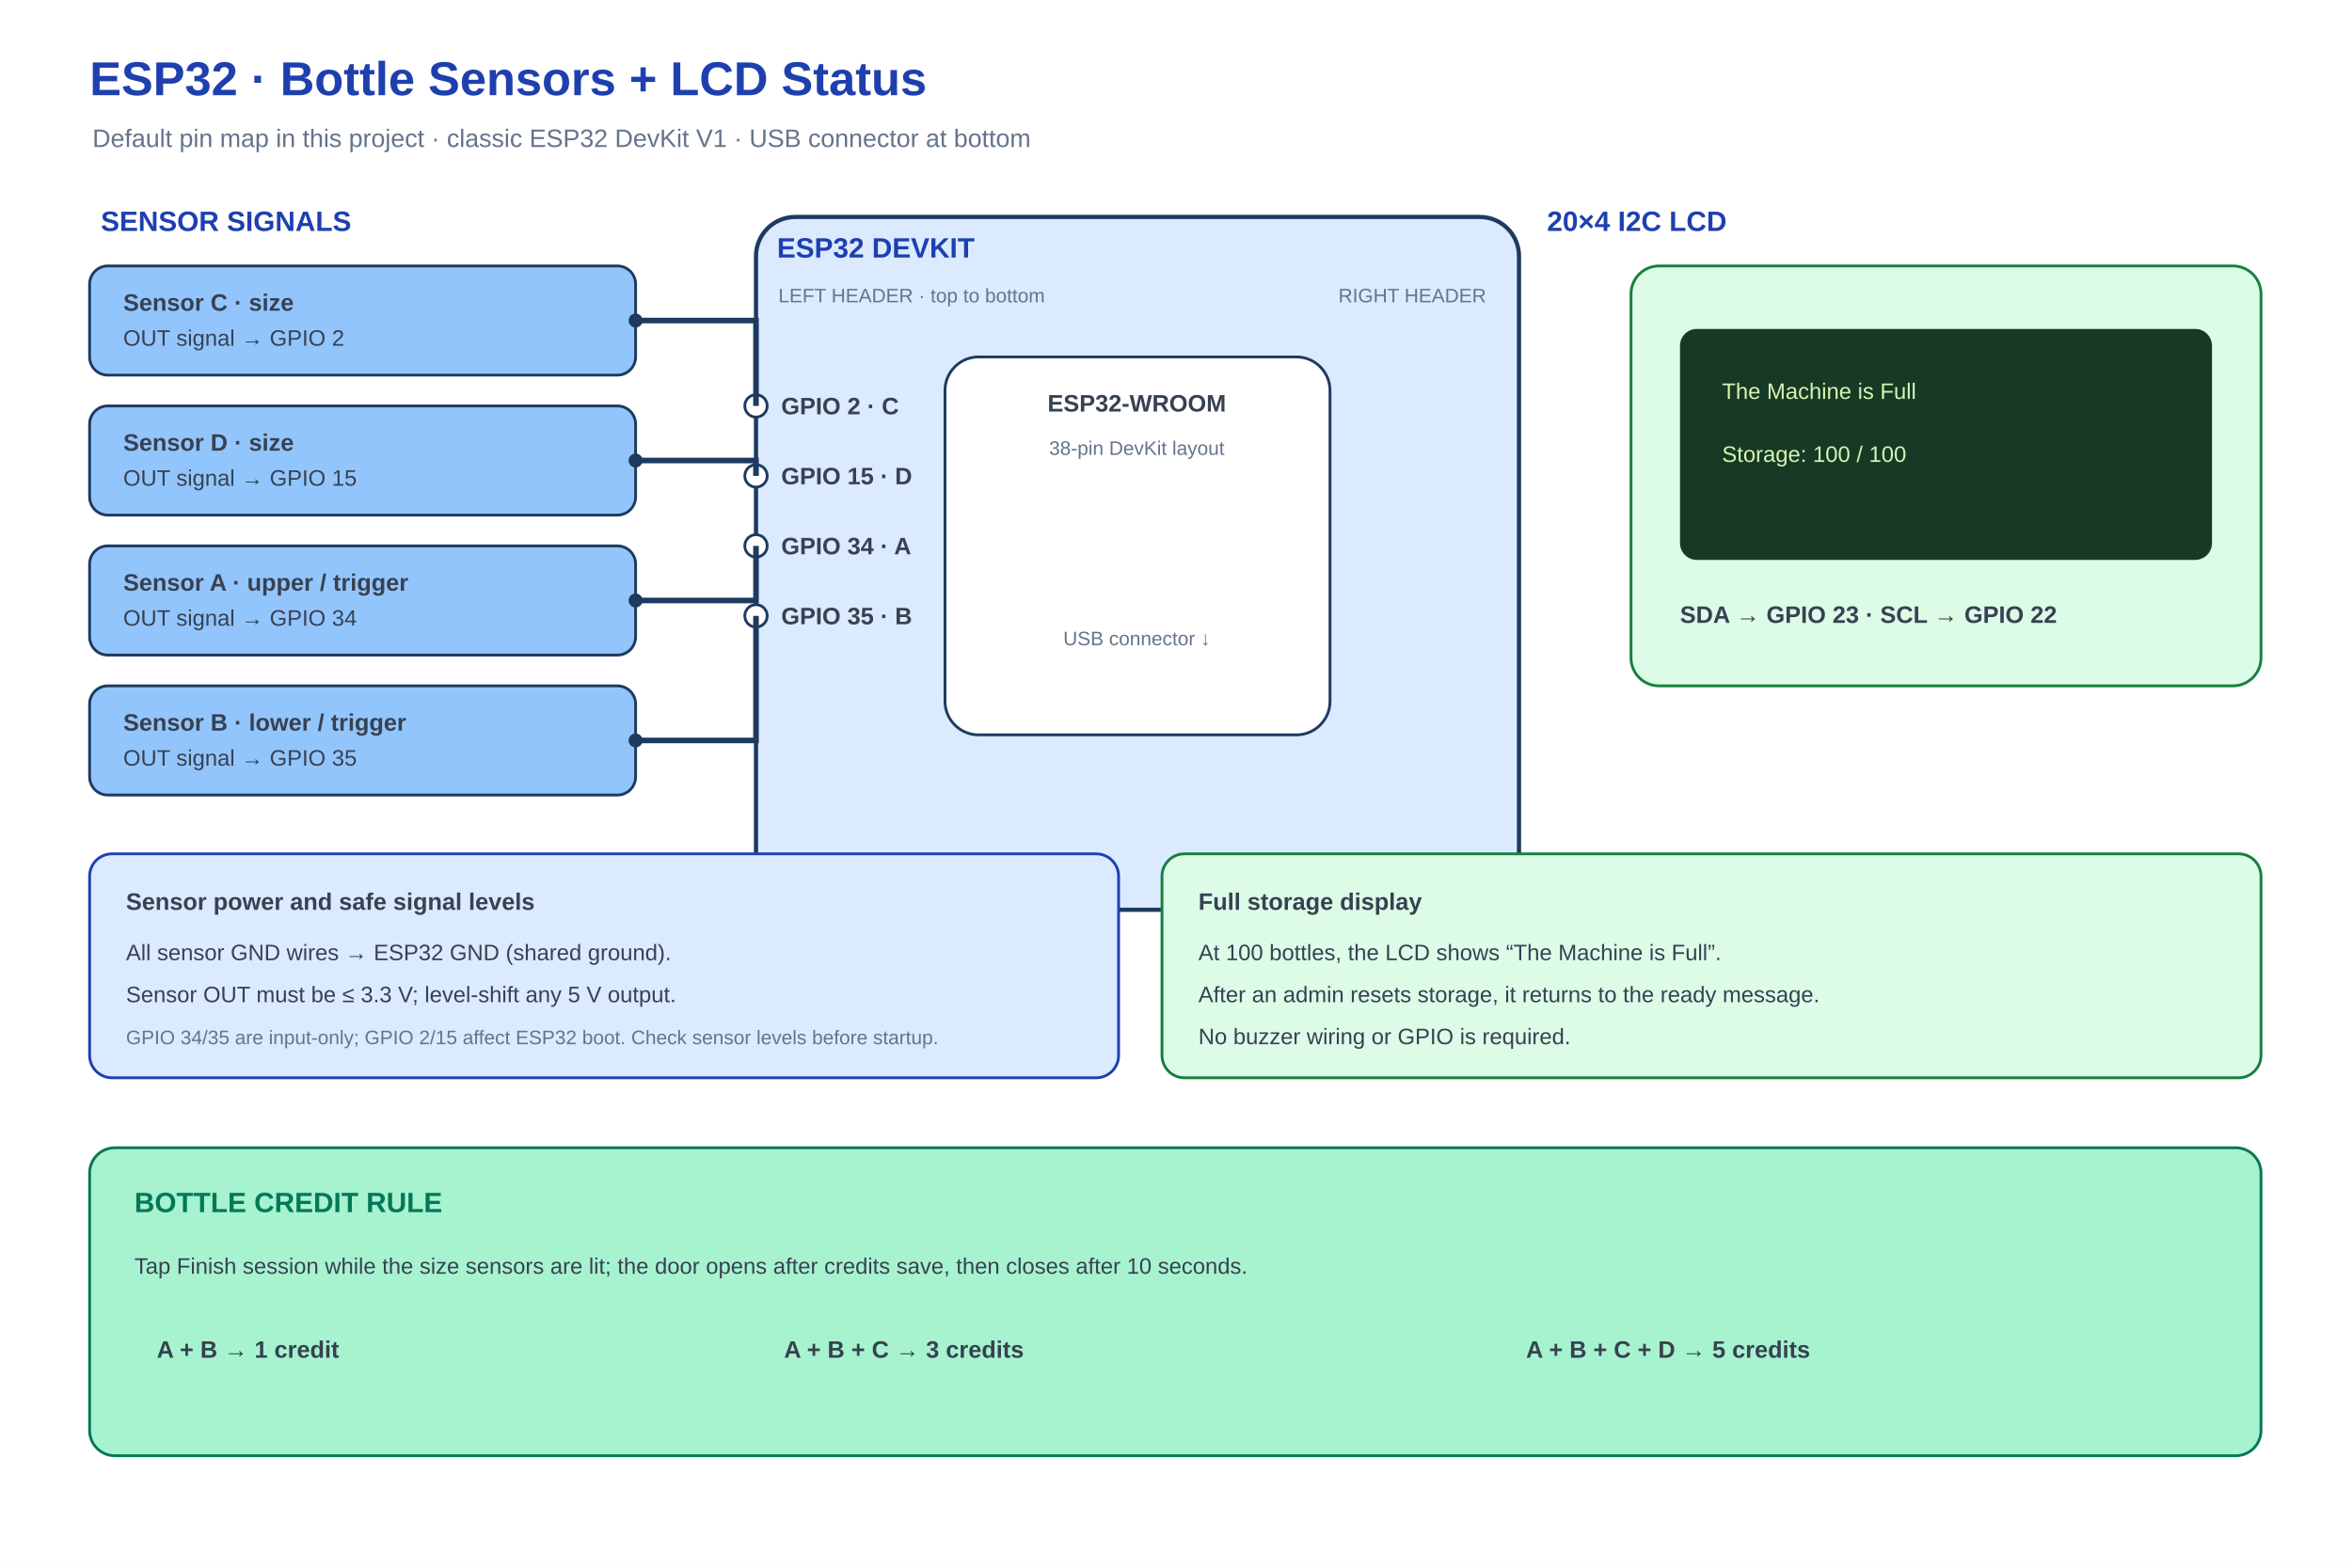
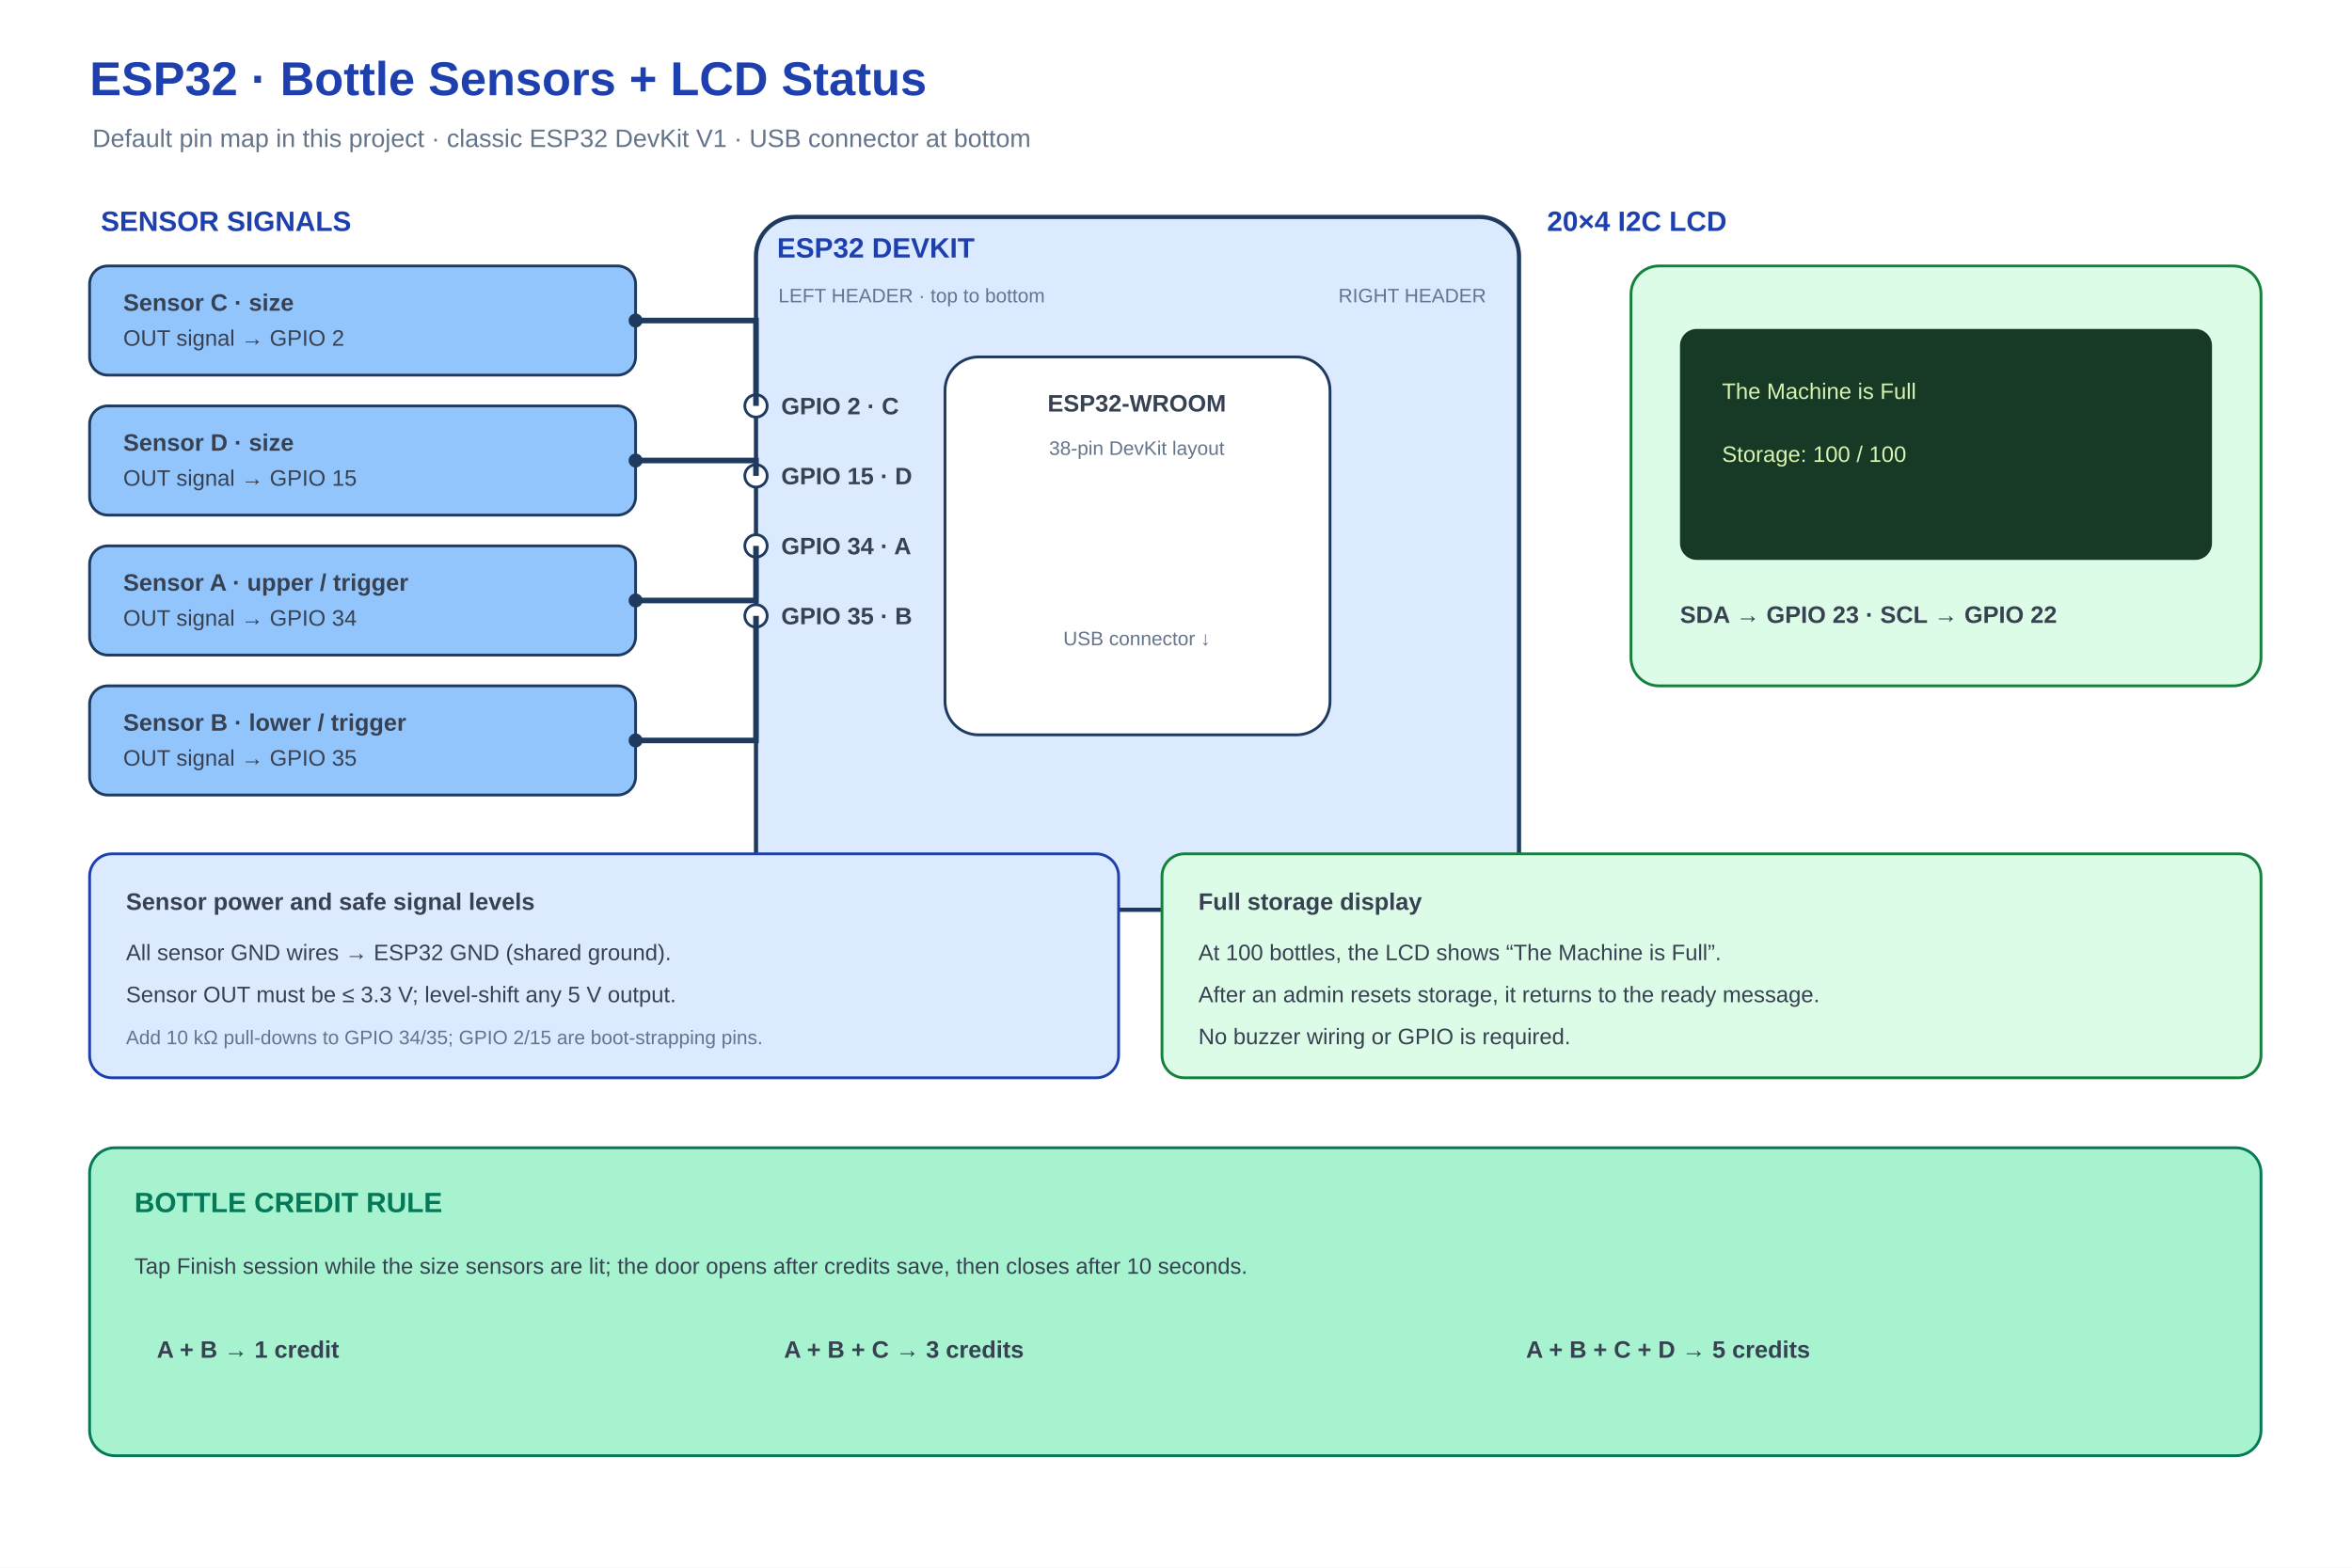
<svg xmlns="http://www.w3.org/2000/svg" viewBox="0 0 1680 1120" role="img" aria-labelledby="title desc">
  <defs>
    <style>
      text{font-family:Arial,Helvetica,sans-serif;fill:#374151}
      .title{font-size:34px;font-weight:700;fill:#1e40af}
      .subtitle{font-size:18px;fill:#64748b}
      .section{font-size:20px;font-weight:700;fill:#1e40af}
      .label{font-size:17px;font-weight:700}
      .detail{font-size:16px}
      .small{font-size:14px;fill:#64748b}
      .board{fill:#dbeafe;stroke:#1e3a5f;stroke-width:3}
      .sensor{fill:#93c5fd;stroke:#1e3a5f;stroke-width:2}
      .lcd{fill:#dcfce7;stroke:#15803d;stroke-width:2}
      .credits{fill:#a7f3d0;stroke:#047857;stroke-width:2}
      .signal{fill:none;stroke:#1e3a5f;stroke-width:4}
      .alert{fill:none;stroke:#c2410c;stroke-width:4}
      .ground{fill:none;stroke:#64748b;stroke-width:4}
      .pin{fill:#fff;stroke:#1e3a5f;stroke-width:2}
    </style>
  </defs>
  <rect width="1680" height="1120" fill="#ffffff" />
  <text x="64" y="68" class="title">ESP32 · Bottle Sensors + LCD Status</text>
  <text x="66" y="105" class="subtitle">Default pin map in this project · classic ESP32 DevKit V1 · USB connector at bottom</text>
  <text x="72" y="165" class="section">SENSOR SIGNALS</text>
  <rect x="64" y="190" width="390" height="78" rx="13" class="sensor" />
  <rect x="64" y="290" width="390" height="78" rx="13" class="sensor" />
  <rect x="64" y="390" width="390" height="78" rx="13" class="sensor" />
  <rect x="64" y="490" width="390" height="78" rx="13" class="sensor" />
  <text x="88" y="222" class="label">Sensor C · size</text>
  <text x="88" y="247" class="detail">OUT signal → GPIO 2</text>
  <text x="88" y="322" class="label">Sensor D · size</text>
  <text x="88" y="347" class="detail">OUT signal → GPIO 15</text>
  <text x="88" y="422" class="label">Sensor A · upper / trigger</text>
  <text x="88" y="447" class="detail">OUT signal → GPIO 34</text>
  <text x="88" y="522" class="label">Sensor B · lower / trigger</text>
  <text x="88" y="547" class="detail">OUT signal → GPIO 35</text>
  <rect x="540" y="155" width="545" height="495" rx="28" class="board" />
  <rect x="675" y="255" width="275" height="270" rx="24" fill="#ffffff" stroke="#1e3a5f" stroke-width="2" />
  <text x="812" y="294" text-anchor="middle" class="label">ESP32-WROOM</text>
  <text x="812" y="325" text-anchor="middle" class="small">38-pin DevKit layout</text>
  <text x="812" y="461" text-anchor="middle" class="small">USB connector ↓</text>
  <text x="555" y="184" class="section">ESP32 DEVKIT</text>
  <text x="556" y="216" class="small">LEFT HEADER · top to bottom</text>
  <text x="956" y="216" class="small">RIGHT HEADER</text>
  <circle cx="540" cy="290" r="8" class="pin" />
  <circle cx="540" cy="340" r="8" class="pin" />
  <circle cx="540" cy="390" r="8" class="pin" />
  <circle cx="540" cy="440" r="8" class="pin" />
  <text x="558" y="296" class="label">GPIO 2 · C</text>
  <text x="558" y="346" class="label">GPIO 15 · D</text>
  <text x="558" y="396" class="label">GPIO 34 · A</text>
  <text x="558" y="446" class="label">GPIO 35 · B</text>
  <path d="M454 229 H540 V290" class="signal" />
  <path d="M454 329 H540 V340" class="signal" />
  <path d="M454 429 H540 V390" class="signal" />
  <path d="M454 529 H540 V440" class="signal" />
  <circle cx="454" cy="229" r="5" fill="#1e3a5f" />
  <circle cx="454" cy="329" r="5" fill="#1e3a5f" />
  <circle cx="454" cy="429" r="5" fill="#1e3a5f" />
  <circle cx="454" cy="529" r="5" fill="#1e3a5f" />
  <text x="1105" y="165" class="section">20×4 I2C LCD</text>
  <rect x="1165" y="190" width="450" height="300" rx="20" class="lcd" />
  <rect x="1200" y="235" width="380" height="165" rx="12" fill="#163a25" />
  <text x="1230" y="285" class="detail" style="fill:#d8f3b2">The Machine is Full</text>
  <text x="1230" y="330" class="detail" style="fill:#d8f3b2">Storage: 100 / 100</text>
  <text x="1200" y="445" class="label">SDA → GPIO 23 · SCL → GPIO 22</text>
  <rect x="64" y="610" width="735" height="160" rx="16" fill="#dbeafe" stroke="#1e40af" stroke-width="2" />
  <text x="90" y="650" class="label">Sensor power and safe signal levels</text>
  <text x="90" y="686" class="detail">All sensor GND wires → ESP32 GND (shared ground).</text>
  <text x="90" y="716" class="detail">Sensor OUT must be ≤ 3.3 V; level-shift any 5 V output.</text>
-   <text x="90" y="746" class="small">GPIO 34/35 are input-only; GPIO 2/15 affect ESP32 boot. Check sensor levels before startup.</text>
+   <text x="90" y="746" class="small">Add 10 kΩ pull-downs to GPIO 34/35; GPIO 2/15 are boot-strapping pins.</text>
  <rect x="830" y="610" width="785" height="160" rx="16" fill="#dcfce7" stroke="#15803d" stroke-width="2" />
  <text x="856" y="650" class="label">Full storage display</text>
  <text x="856" y="686" class="detail">At 100 bottles, the LCD shows “The Machine is Full”.</text>
  <text x="856" y="716" class="detail">After an admin resets storage, it returns to the ready message.</text>
  <text x="856" y="746" class="detail">No buzzer wiring or GPIO is required.</text>
  <rect x="64" y="820" width="1551" height="220" rx="18" class="credits" />
  <text x="96" y="866" class="section" style="fill:#047857">BOTTLE CREDIT RULE</text>
  <text x="96" y="910" class="detail">Tap Finish session while the size sensors are lit; the door opens after credits save, then closes after 10 seconds.</text>
  <text x="112" y="970" class="label">A + B  →  1 credit</text>
  <text x="560" y="970" class="label">A + B + C  →  3 credits</text>
  <text x="1090" y="970" class="label">A + B + C + D  →  5 credits</text>
</svg>
